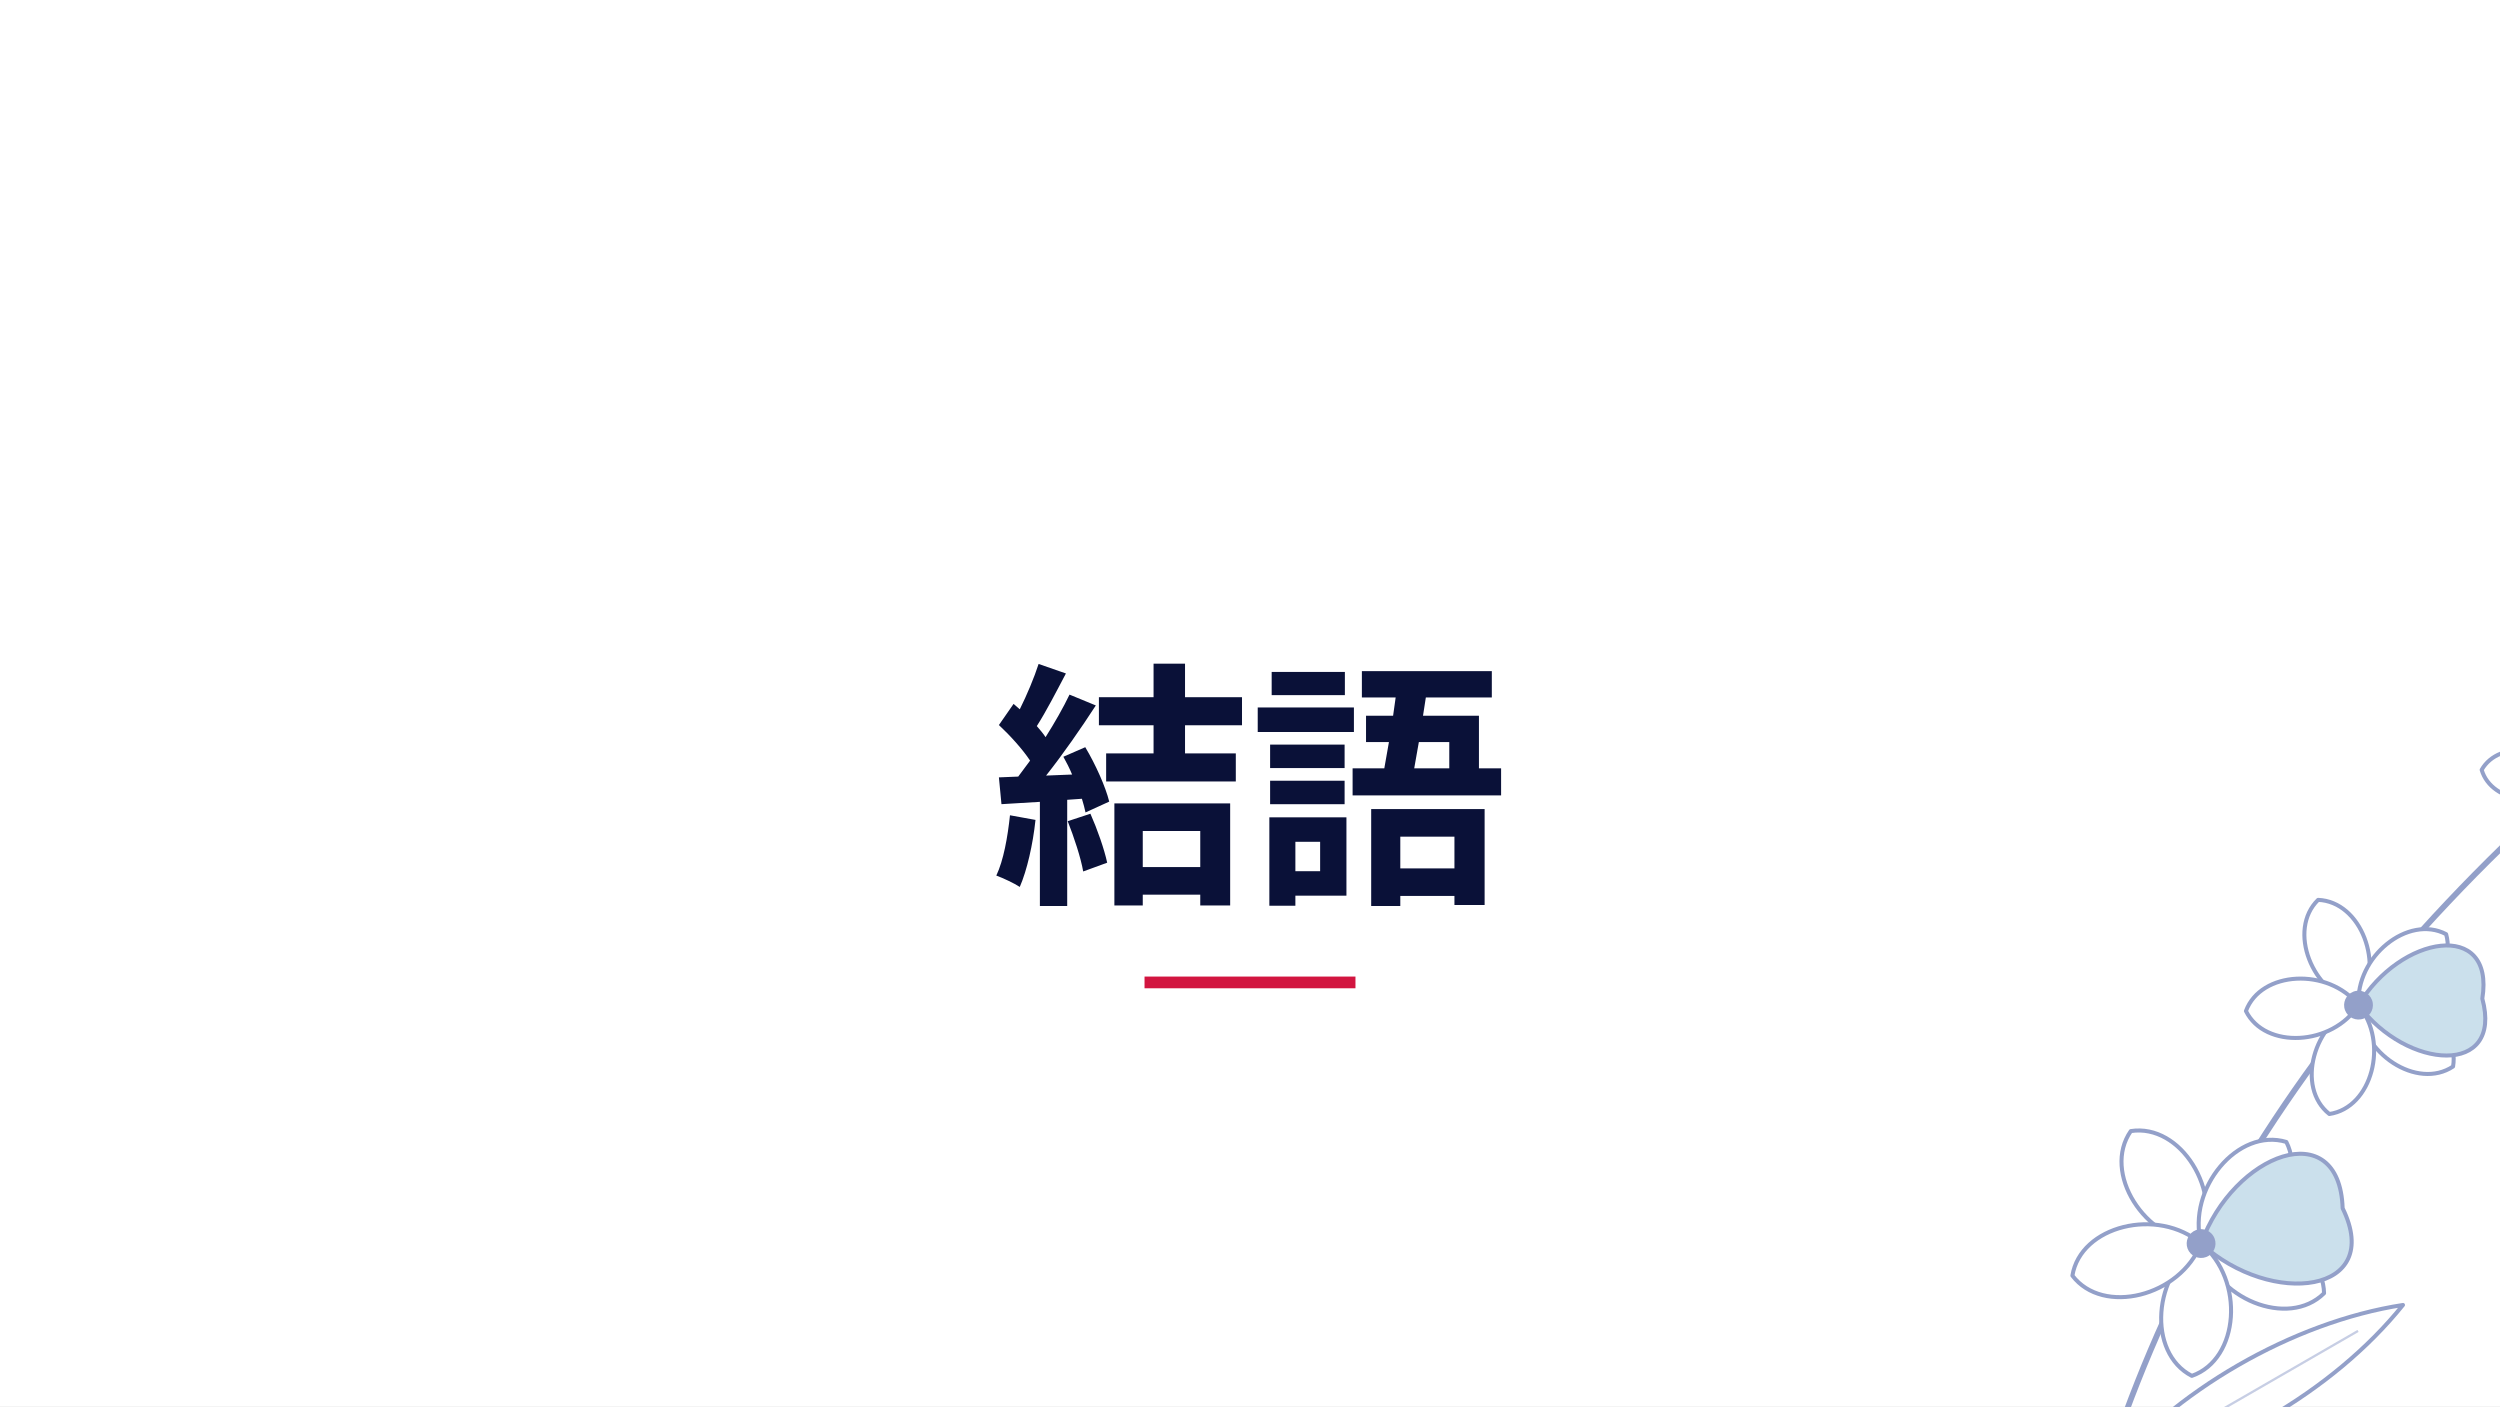
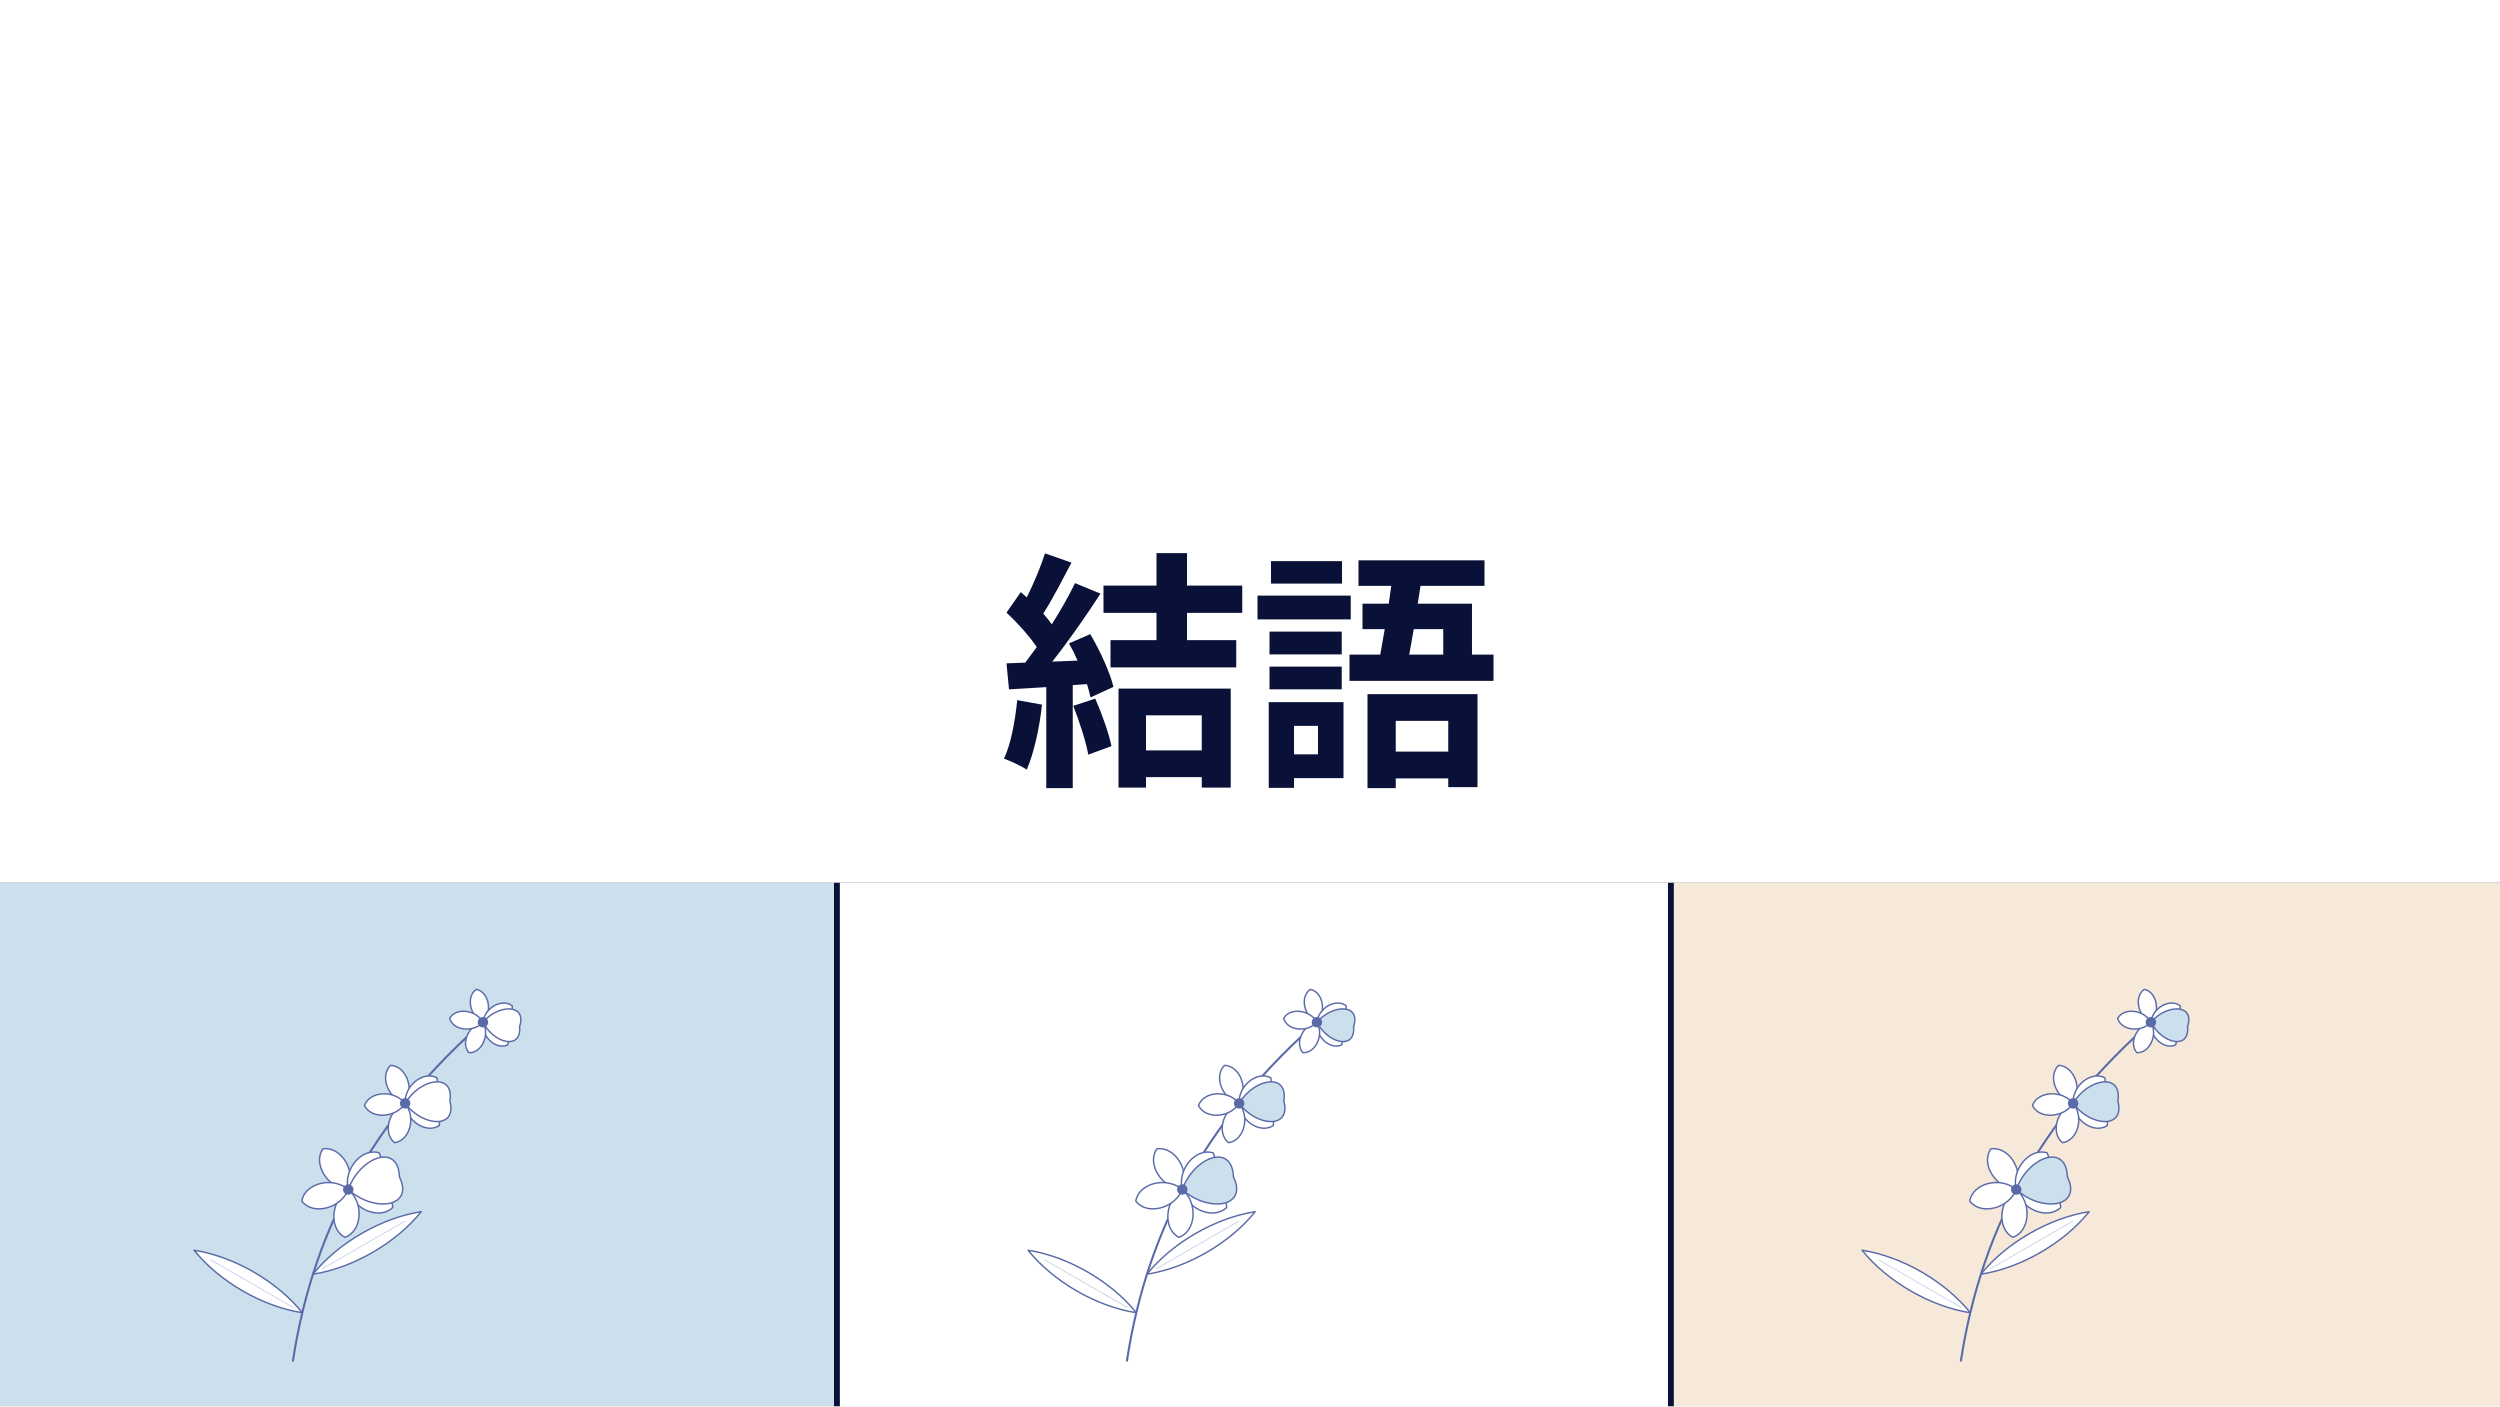
<svg xmlns="http://www.w3.org/2000/svg" viewBox="0 0 1280 720" lang="zh-Hant" data-pptx-page-role="section" font-family="Noto Sans TC">
  <rect id="bg" data-pptx-role="background" x="0" y="0" width="1280" height="720" fill="#FFFFFF" />
-   <g id="flower" data-pptx-bounds="900 260 380 460" data-pptx-role="decoration">
-     <g transform="translate(960 274) scale(1.4762)">
-       <path fill="none" stroke="#93A0C9" stroke-width="2" stroke-linecap="round" d="M60 410C80 280 140 170 260 70" />
+   <g id="row" data-pptx-bounds="0 450 1280 270" data-pptx-role="decoration">
+     <rect x="0" y="452" width="1280" height="3" fill="#0A1138" />
+     <rect x="0" y="452" width="427" height="268" fill="#CBE0EC" />
+     <g transform="translate(118 478) scale(0.5333)">
+       <path fill="none" stroke="#5A6AA8" stroke-width="2" stroke-linecap="round" d="M60 410C80 280 140 170 260 70" />
      <g transform="translate(113.1 245.7) rotate(-122.0)">
-         <path fill="#FFFFFF" stroke="#93A0C9" stroke-width="1.4" stroke-linejoin="round" transform="rotate(0)" d="M0 0C11.5 -16.1 39.1 -16.1 46 0C39.1 16.1 11.5 16.1 0 0Z" />
-         <path fill="#FFFFFF" stroke="#93A0C9" stroke-width="1.4" stroke-linejoin="round" transform="rotate(72)" d="M0 0C11.5 -16.1 39.1 -16.1 46 0C39.1 16.1 11.5 16.1 0 0Z" />
-         <path fill="#FFFFFF" stroke="#93A0C9" stroke-width="1.4" stroke-linejoin="round" transform="rotate(144)" d="M0 0C11.5 -16.1 39.1 -16.1 46 0C39.1 16.1 11.5 16.1 0 0Z" />
-         <path fill="#FFFFFF" stroke="#93A0C9" stroke-width="1.4" stroke-linejoin="round" transform="rotate(216)" d="M0 0C11.5 -16.1 39.1 -16.1 46 0C39.1 16.1 11.5 16.1 0 0Z" />
-         <path fill="#FFFFFF" stroke="#93A0C9" stroke-width="1.4" stroke-linejoin="round" transform="rotate(288)" d="M0 0C11.5 -16.1 39.1 -16.1 46 0C39.1 16.1 11.5 16.1 0 0Z" />
-         <path fill="#CBE0EC" stroke="#93A0C9" stroke-width="1.4" stroke-linejoin="round" transform="rotate(108)" d="M0 0C18.4 -27.6 57.5 -32.2 50.6 0C57.5 32.2 18.4 27.6 0 0Z" />
-         <circle fill="#93A0C9" r="5" />
+         <path fill="#FFFFFF" stroke="#5A6AA8" stroke-width="1.4" stroke-linejoin="round" transform="rotate(0)" d="M0 0C11.5 -16.1 39.1 -16.1 46 0C39.1 16.1 11.5 16.1 0 0Z" />
+         <path fill="#FFFFFF" stroke="#5A6AA8" stroke-width="1.4" stroke-linejoin="round" transform="rotate(72)" d="M0 0C11.5 -16.1 39.1 -16.1 46 0C39.1 16.1 11.5 16.1 0 0Z" />
+         <path fill="#FFFFFF" stroke="#5A6AA8" stroke-width="1.4" stroke-linejoin="round" transform="rotate(144)" d="M0 0C11.5 -16.1 39.1 -16.1 46 0C39.1 16.1 11.5 16.1 0 0Z" />
+         <path fill="#FFFFFF" stroke="#5A6AA8" stroke-width="1.4" stroke-linejoin="round" transform="rotate(216)" d="M0 0C11.5 -16.1 39.1 -16.1 46 0C39.1 16.1 11.5 16.1 0 0Z" />
+         <path fill="#FFFFFF" stroke="#5A6AA8" stroke-width="1.4" stroke-linejoin="round" transform="rotate(288)" d="M0 0C11.5 -16.1 39.1 -16.1 46 0C39.1 16.1 11.5 16.1 0 0Z" />
+         <path fill="#FFFFFF" stroke="#5A6AA8" stroke-width="1.4" stroke-linejoin="round" transform="rotate(108)" d="M0 0C18.4 -27.6 57.5 -32.2 50.6 0C57.5 32.2 18.4 27.6 0 0Z" />
+         <circle fill="#5A6AA8" r="5" />
      </g>
      <g transform="translate(167.7 163.0) rotate(-111.0)">
-         <path fill="#FFFFFF" stroke="#93A0C9" stroke-width="1.4" stroke-linejoin="round" transform="rotate(0)" d="M0 0C9.8 -13.7 33.2 -13.7 39.1 0C33.2 13.7 9.8 13.7 0 0Z" />
-         <path fill="#FFFFFF" stroke="#93A0C9" stroke-width="1.4" stroke-linejoin="round" transform="rotate(72)" d="M0 0C9.8 -13.7 33.2 -13.7 39.1 0C33.2 13.7 9.8 13.7 0 0Z" />
-         <path fill="#FFFFFF" stroke="#93A0C9" stroke-width="1.4" stroke-linejoin="round" transform="rotate(144)" d="M0 0C9.8 -13.7 33.2 -13.7 39.1 0C33.2 13.7 9.8 13.7 0 0Z" />
-         <path fill="#FFFFFF" stroke="#93A0C9" stroke-width="1.4" stroke-linejoin="round" transform="rotate(216)" d="M0 0C9.8 -13.7 33.2 -13.7 39.1 0C33.2 13.7 9.8 13.7 0 0Z" />
-         <path fill="#FFFFFF" stroke="#93A0C9" stroke-width="1.4" stroke-linejoin="round" transform="rotate(288)" d="M0 0C9.8 -13.7 33.2 -13.7 39.1 0C33.2 13.7 9.8 13.7 0 0Z" />
-         <path fill="#CBE0EC" stroke="#93A0C9" stroke-width="1.4" stroke-linejoin="round" transform="rotate(108)" d="M0 0C15.64 -23.46 48.9 -27.37 43.0 0C48.9 27.37 15.64 23.46 0 0Z" />
-         <circle fill="#93A0C9" r="5" />
+         <path fill="#FFFFFF" stroke="#5A6AA8" stroke-width="1.4" stroke-linejoin="round" transform="rotate(0)" d="M0 0C9.8 -13.7 33.2 -13.7 39.1 0C33.2 13.7 9.8 13.7 0 0Z" />
+         <path fill="#FFFFFF" stroke="#5A6AA8" stroke-width="1.4" stroke-linejoin="round" transform="rotate(72)" d="M0 0C9.8 -13.7 33.2 -13.7 39.1 0C33.2 13.7 9.8 13.7 0 0Z" />
+         <path fill="#FFFFFF" stroke="#5A6AA8" stroke-width="1.4" stroke-linejoin="round" transform="rotate(144)" d="M0 0C9.8 -13.7 33.2 -13.7 39.1 0C33.2 13.7 9.8 13.7 0 0Z" />
+         <path fill="#FFFFFF" stroke="#5A6AA8" stroke-width="1.4" stroke-linejoin="round" transform="rotate(216)" d="M0 0C9.8 -13.7 33.2 -13.7 39.1 0C33.2 13.7 9.8 13.7 0 0Z" />
+         <path fill="#FFFFFF" stroke="#5A6AA8" stroke-width="1.4" stroke-linejoin="round" transform="rotate(288)" d="M0 0C9.8 -13.7 33.2 -13.7 39.1 0C33.2 13.7 9.8 13.7 0 0Z" />
+         <path fill="#FFFFFF" stroke="#5A6AA8" stroke-width="1.4" stroke-linejoin="round" transform="rotate(108)" d="M0 0C15.64 -23.46 48.9 -27.37 43.0 0C48.9 27.37 15.64 23.46 0 0Z" />
+         <circle fill="#5A6AA8" r="5" />
      </g>
      <g transform="translate(242.4 85.1) rotate(-101.4)">
-         <path fill="#FFFFFF" stroke="#93A0C9" stroke-width="1.4" stroke-linejoin="round" transform="rotate(0)" d="M0 0C8.0 -11.3 27.4 -11.3 32.2 0C27.4 11.3 8.0 11.3 0 0Z" />
-         <path fill="#FFFFFF" stroke="#93A0C9" stroke-width="1.4" stroke-linejoin="round" transform="rotate(72)" d="M0 0C8.0 -11.3 27.4 -11.3 32.2 0C27.4 11.3 8.0 11.3 0 0Z" />
-         <path fill="#FFFFFF" stroke="#93A0C9" stroke-width="1.4" stroke-linejoin="round" transform="rotate(144)" d="M0 0C8.0 -11.3 27.4 -11.3 32.2 0C27.4 11.3 8.0 11.3 0 0Z" />
-         <path fill="#FFFFFF" stroke="#93A0C9" stroke-width="1.4" stroke-linejoin="round" transform="rotate(216)" d="M0 0C8.0 -11.3 27.4 -11.3 32.2 0C27.4 11.3 8.0 11.3 0 0Z" />
-         <path fill="#FFFFFF" stroke="#93A0C9" stroke-width="1.4" stroke-linejoin="round" transform="rotate(288)" d="M0 0C8.0 -11.3 27.4 -11.3 32.2 0C27.4 11.3 8.0 11.3 0 0Z" />
-         <path fill="#CBE0EC" stroke="#93A0C9" stroke-width="1.4" stroke-linejoin="round" transform="rotate(108)" d="M0 0C12.9 -19.3 40.2 -22.5 35.42 0C40.2 22.5 12.9 19.3 0 0Z" />
-         <circle fill="#93A0C9" r="5" />
+         <path fill="#FFFFFF" stroke="#5A6AA8" stroke-width="1.4" stroke-linejoin="round" transform="rotate(0)" d="M0 0C8.0 -11.3 27.4 -11.3 32.2 0C27.4 11.3 8.0 11.3 0 0Z" />
+         <path fill="#FFFFFF" stroke="#5A6AA8" stroke-width="1.4" stroke-linejoin="round" transform="rotate(72)" d="M0 0C8.0 -11.3 27.4 -11.3 32.2 0C27.4 11.3 8.0 11.3 0 0Z" />
+         <path fill="#FFFFFF" stroke="#5A6AA8" stroke-width="1.4" stroke-linejoin="round" transform="rotate(144)" d="M0 0C8.0 -11.3 27.4 -11.3 32.2 0C27.4 11.3 8.0 11.3 0 0Z" />
+         <path fill="#FFFFFF" stroke="#5A6AA8" stroke-width="1.4" stroke-linejoin="round" transform="rotate(216)" d="M0 0C8.0 -11.3 27.4 -11.3 32.2 0C27.4 11.3 8.0 11.3 0 0Z" />
+         <path fill="#FFFFFF" stroke="#5A6AA8" stroke-width="1.4" stroke-linejoin="round" transform="rotate(288)" d="M0 0C8.0 -11.3 27.4 -11.3 32.2 0C27.4 11.3 8.0 11.3 0 0Z" />
+         <path fill="#FFFFFF" stroke="#5A6AA8" stroke-width="1.4" stroke-linejoin="round" transform="rotate(108)" d="M0 0C12.9 -19.3 40.2 -22.5 35.42 0C40.2 22.5 12.9 19.3 0 0Z" />
+         <circle fill="#5A6AA8" r="5" />
      </g>
      <g transform="translate(69.0 364.0) rotate(-150.0)">
-         <path fill="#FFFFFF" stroke="#93A0C9" stroke-width="1.4" stroke-linejoin="round" d="M0 0C36 -14 84 -14 120 0C84 14 36 14 0 0Z" />
+         <path fill="#FFFFFF" stroke="#5A6AA8" stroke-width="1.4" stroke-linejoin="round" d="M0 0C36 -14 84 -14 120 0C84 14 36 14 0 0Z" />
        <path fill="none" stroke="#C7CEE4" stroke-width="0.8" d="M9.6 0L102 0" />
      </g>
      <g transform="translate(79.2 327.0) rotate(-30.0)">
-         <path fill="#FFFFFF" stroke="#93A0C9" stroke-width="1.4" stroke-linejoin="round" d="M0 0C36 -14 84 -14 120 0C84 14 36 14 0 0Z" />
+         <path fill="#FFFFFF" stroke="#5A6AA8" stroke-width="1.4" stroke-linejoin="round" d="M0 0C36 -14 84 -14 120 0C84 14 36 14 0 0Z" />
+         <path fill="none" stroke="#C7CEE4" stroke-width="0.8" d="M9.6 0L102 0" />
+       </g>
+     </g>
+     <rect x="427" y="452" width="427" height="268" fill="#FFFFFF" />
+     <rect x="427" y="452" width="3" height="268" fill="#0A1138" />
+     <g transform="translate(545 478) scale(0.5333)">
+       <path fill="none" stroke="#5A6AA8" stroke-width="2" stroke-linecap="round" d="M60 410C80 280 140 170 260 70" />
+       <g transform="translate(113.1 245.7) rotate(-122.0)">
+         <path fill="#FFFFFF" stroke="#5A6AA8" stroke-width="1.4" stroke-linejoin="round" transform="rotate(0)" d="M0 0C11.5 -16.1 39.1 -16.1 46 0C39.1 16.1 11.5 16.1 0 0Z" />
+         <path fill="#FFFFFF" stroke="#5A6AA8" stroke-width="1.4" stroke-linejoin="round" transform="rotate(72)" d="M0 0C11.5 -16.1 39.1 -16.1 46 0C39.1 16.1 11.5 16.1 0 0Z" />
+         <path fill="#FFFFFF" stroke="#5A6AA8" stroke-width="1.4" stroke-linejoin="round" transform="rotate(144)" d="M0 0C11.5 -16.1 39.1 -16.1 46 0C39.1 16.1 11.5 16.1 0 0Z" />
+         <path fill="#FFFFFF" stroke="#5A6AA8" stroke-width="1.4" stroke-linejoin="round" transform="rotate(216)" d="M0 0C11.5 -16.1 39.1 -16.1 46 0C39.1 16.1 11.5 16.1 0 0Z" />
+         <path fill="#FFFFFF" stroke="#5A6AA8" stroke-width="1.4" stroke-linejoin="round" transform="rotate(288)" d="M0 0C11.5 -16.1 39.1 -16.1 46 0C39.1 16.1 11.5 16.1 0 0Z" />
+         <path fill="#CBE0EC" stroke="#5A6AA8" stroke-width="1.4" stroke-linejoin="round" transform="rotate(108)" d="M0 0C18.4 -27.6 57.5 -32.2 50.6 0C57.5 32.2 18.4 27.6 0 0Z" />
+         <circle fill="#5A6AA8" r="5" />
+       </g>
+       <g transform="translate(167.7 163.0) rotate(-111.0)">
+         <path fill="#FFFFFF" stroke="#5A6AA8" stroke-width="1.4" stroke-linejoin="round" transform="rotate(0)" d="M0 0C9.8 -13.7 33.2 -13.7 39.1 0C33.2 13.7 9.8 13.7 0 0Z" />
+         <path fill="#FFFFFF" stroke="#5A6AA8" stroke-width="1.4" stroke-linejoin="round" transform="rotate(72)" d="M0 0C9.8 -13.7 33.2 -13.7 39.1 0C33.2 13.7 9.8 13.7 0 0Z" />
+         <path fill="#FFFFFF" stroke="#5A6AA8" stroke-width="1.4" stroke-linejoin="round" transform="rotate(144)" d="M0 0C9.8 -13.7 33.2 -13.7 39.1 0C33.2 13.7 9.8 13.7 0 0Z" />
+         <path fill="#FFFFFF" stroke="#5A6AA8" stroke-width="1.4" stroke-linejoin="round" transform="rotate(216)" d="M0 0C9.8 -13.7 33.2 -13.7 39.1 0C33.2 13.7 9.8 13.7 0 0Z" />
+         <path fill="#FFFFFF" stroke="#5A6AA8" stroke-width="1.4" stroke-linejoin="round" transform="rotate(288)" d="M0 0C9.8 -13.7 33.2 -13.7 39.1 0C33.2 13.7 9.8 13.7 0 0Z" />
+         <path fill="#CBE0EC" stroke="#5A6AA8" stroke-width="1.4" stroke-linejoin="round" transform="rotate(108)" d="M0 0C15.64 -23.46 48.9 -27.37 43.0 0C48.9 27.37 15.64 23.46 0 0Z" />
+         <circle fill="#5A6AA8" r="5" />
+       </g>
+       <g transform="translate(242.4 85.1) rotate(-101.4)">
+         <path fill="#FFFFFF" stroke="#5A6AA8" stroke-width="1.4" stroke-linejoin="round" transform="rotate(0)" d="M0 0C8.0 -11.3 27.4 -11.3 32.2 0C27.4 11.3 8.0 11.3 0 0Z" />
+         <path fill="#FFFFFF" stroke="#5A6AA8" stroke-width="1.4" stroke-linejoin="round" transform="rotate(72)" d="M0 0C8.0 -11.3 27.4 -11.3 32.2 0C27.4 11.3 8.0 11.3 0 0Z" />
+         <path fill="#FFFFFF" stroke="#5A6AA8" stroke-width="1.4" stroke-linejoin="round" transform="rotate(144)" d="M0 0C8.0 -11.3 27.4 -11.3 32.2 0C27.4 11.3 8.0 11.3 0 0Z" />
+         <path fill="#FFFFFF" stroke="#5A6AA8" stroke-width="1.4" stroke-linejoin="round" transform="rotate(216)" d="M0 0C8.0 -11.3 27.4 -11.3 32.2 0C27.4 11.3 8.0 11.3 0 0Z" />
+         <path fill="#FFFFFF" stroke="#5A6AA8" stroke-width="1.4" stroke-linejoin="round" transform="rotate(288)" d="M0 0C8.0 -11.3 27.4 -11.3 32.2 0C27.4 11.3 8.0 11.3 0 0Z" />
+         <path fill="#CBE0EC" stroke="#5A6AA8" stroke-width="1.4" stroke-linejoin="round" transform="rotate(108)" d="M0 0C12.9 -19.3 40.2 -22.5 35.42 0C40.2 22.5 12.9 19.3 0 0Z" />
+         <circle fill="#5A6AA8" r="5" />
+       </g>
+       <g transform="translate(69.0 364.0) rotate(-150.0)">
+         <path fill="#FFFFFF" stroke="#5A6AA8" stroke-width="1.4" stroke-linejoin="round" d="M0 0C36 -14 84 -14 120 0C84 14 36 14 0 0Z" />
+         <path fill="none" stroke="#C7CEE4" stroke-width="0.8" d="M9.6 0L102 0" />
+       </g>
+       <g transform="translate(79.2 327.0) rotate(-30.0)">
+         <path fill="#FFFFFF" stroke="#5A6AA8" stroke-width="1.4" stroke-linejoin="round" d="M0 0C36 -14 84 -14 120 0C84 14 36 14 0 0Z" />
+         <path fill="none" stroke="#C7CEE4" stroke-width="0.8" d="M9.6 0L102 0" />
+       </g>
+     </g>
+     <rect x="854" y="452" width="426" height="268" fill="#F7E9D9" />
+     <rect x="854" y="452" width="3" height="268" fill="#0A1138" />
+     <g transform="translate(972 478) scale(0.5333)">
+       <path fill="none" stroke="#5A6AA8" stroke-width="2" stroke-linecap="round" d="M60 410C80 280 140 170 260 70" />
+       <g transform="translate(113.1 245.7) rotate(-122.0)">
+         <path fill="#FFFFFF" stroke="#5A6AA8" stroke-width="1.4" stroke-linejoin="round" transform="rotate(0)" d="M0 0C11.5 -16.1 39.1 -16.1 46 0C39.1 16.1 11.5 16.1 0 0Z" />
+         <path fill="#FFFFFF" stroke="#5A6AA8" stroke-width="1.4" stroke-linejoin="round" transform="rotate(72)" d="M0 0C11.5 -16.1 39.1 -16.1 46 0C39.1 16.1 11.5 16.1 0 0Z" />
+         <path fill="#FFFFFF" stroke="#5A6AA8" stroke-width="1.4" stroke-linejoin="round" transform="rotate(144)" d="M0 0C11.5 -16.1 39.1 -16.1 46 0C39.1 16.1 11.5 16.1 0 0Z" />
+         <path fill="#FFFFFF" stroke="#5A6AA8" stroke-width="1.4" stroke-linejoin="round" transform="rotate(216)" d="M0 0C11.5 -16.1 39.1 -16.1 46 0C39.1 16.1 11.5 16.1 0 0Z" />
+         <path fill="#FFFFFF" stroke="#5A6AA8" stroke-width="1.4" stroke-linejoin="round" transform="rotate(288)" d="M0 0C11.5 -16.1 39.1 -16.1 46 0C39.1 16.1 11.5 16.1 0 0Z" />
+         <path fill="#CBE0EC" stroke="#5A6AA8" stroke-width="1.4" stroke-linejoin="round" transform="rotate(108)" d="M0 0C18.4 -27.6 57.5 -32.2 50.6 0C57.5 32.2 18.4 27.6 0 0Z" />
+         <circle fill="#5A6AA8" r="5" />
+       </g>
+       <g transform="translate(167.7 163.0) rotate(-111.0)">
+         <path fill="#FFFFFF" stroke="#5A6AA8" stroke-width="1.4" stroke-linejoin="round" transform="rotate(0)" d="M0 0C9.8 -13.7 33.2 -13.7 39.1 0C33.2 13.7 9.8 13.7 0 0Z" />
+         <path fill="#FFFFFF" stroke="#5A6AA8" stroke-width="1.4" stroke-linejoin="round" transform="rotate(72)" d="M0 0C9.8 -13.7 33.2 -13.7 39.1 0C33.2 13.7 9.8 13.7 0 0Z" />
+         <path fill="#FFFFFF" stroke="#5A6AA8" stroke-width="1.4" stroke-linejoin="round" transform="rotate(144)" d="M0 0C9.8 -13.7 33.2 -13.7 39.1 0C33.2 13.7 9.8 13.7 0 0Z" />
+         <path fill="#FFFFFF" stroke="#5A6AA8" stroke-width="1.4" stroke-linejoin="round" transform="rotate(216)" d="M0 0C9.8 -13.7 33.2 -13.7 39.1 0C33.2 13.7 9.8 13.7 0 0Z" />
+         <path fill="#FFFFFF" stroke="#5A6AA8" stroke-width="1.4" stroke-linejoin="round" transform="rotate(288)" d="M0 0C9.8 -13.7 33.2 -13.7 39.1 0C33.2 13.7 9.8 13.7 0 0Z" />
+         <path fill="#CBE0EC" stroke="#5A6AA8" stroke-width="1.4" stroke-linejoin="round" transform="rotate(108)" d="M0 0C15.64 -23.46 48.9 -27.37 43.0 0C48.9 27.37 15.64 23.46 0 0Z" />
+         <circle fill="#5A6AA8" r="5" />
+       </g>
+       <g transform="translate(242.4 85.1) rotate(-101.4)">
+         <path fill="#FFFFFF" stroke="#5A6AA8" stroke-width="1.4" stroke-linejoin="round" transform="rotate(0)" d="M0 0C8.0 -11.3 27.4 -11.3 32.2 0C27.4 11.3 8.0 11.3 0 0Z" />
+         <path fill="#FFFFFF" stroke="#5A6AA8" stroke-width="1.4" stroke-linejoin="round" transform="rotate(72)" d="M0 0C8.0 -11.3 27.4 -11.3 32.2 0C27.4 11.3 8.0 11.3 0 0Z" />
+         <path fill="#FFFFFF" stroke="#5A6AA8" stroke-width="1.4" stroke-linejoin="round" transform="rotate(144)" d="M0 0C8.0 -11.3 27.4 -11.3 32.2 0C27.4 11.3 8.0 11.3 0 0Z" />
+         <path fill="#FFFFFF" stroke="#5A6AA8" stroke-width="1.4" stroke-linejoin="round" transform="rotate(216)" d="M0 0C8.0 -11.3 27.4 -11.3 32.2 0C27.4 11.3 8.0 11.3 0 0Z" />
+         <path fill="#FFFFFF" stroke="#5A6AA8" stroke-width="1.4" stroke-linejoin="round" transform="rotate(288)" d="M0 0C8.0 -11.3 27.4 -11.3 32.2 0C27.4 11.3 8.0 11.3 0 0Z" />
+         <path fill="#CBE0EC" stroke="#5A6AA8" stroke-width="1.4" stroke-linejoin="round" transform="rotate(108)" d="M0 0C12.9 -19.3 40.2 -22.5 35.42 0C40.2 22.5 12.9 19.3 0 0Z" />
+         <circle fill="#5A6AA8" r="5" />
+       </g>
+       <g transform="translate(69.0 364.0) rotate(-150.0)">
+         <path fill="#FFFFFF" stroke="#5A6AA8" stroke-width="1.4" stroke-linejoin="round" d="M0 0C36 -14 84 -14 120 0C84 14 36 14 0 0Z" />
+         <path fill="none" stroke="#C7CEE4" stroke-width="0.8" d="M9.6 0L102 0" />
+       </g>
+       <g transform="translate(79.2 327.0) rotate(-30.0)">
+         <path fill="#FFFFFF" stroke="#5A6AA8" stroke-width="1.4" stroke-linejoin="round" d="M0 0C36 -14 84 -14 120 0C84 14 36 14 0 0Z" />
        <path fill="none" stroke="#C7CEE4" stroke-width="0.8" d="M9.6 0L102 0" />
      </g>
    </g>
  </g>
-   <g id="word" data-pptx-bounds="440 330 400 180">
-     <text x="640" y="452" font-weight="900" font-size="132" fill="#0A1138" text-anchor="middle">結語</text>
-     <rect x="586" y="500" width="108" height="6" fill="#D21540" />
+   <g id="word" data-pptx-bounds="440 268 400 170">
+     <text x="640" y="392" font-weight="900" font-size="128" fill="#0A1138" text-anchor="middle">結語</text>
  </g>
</svg>
